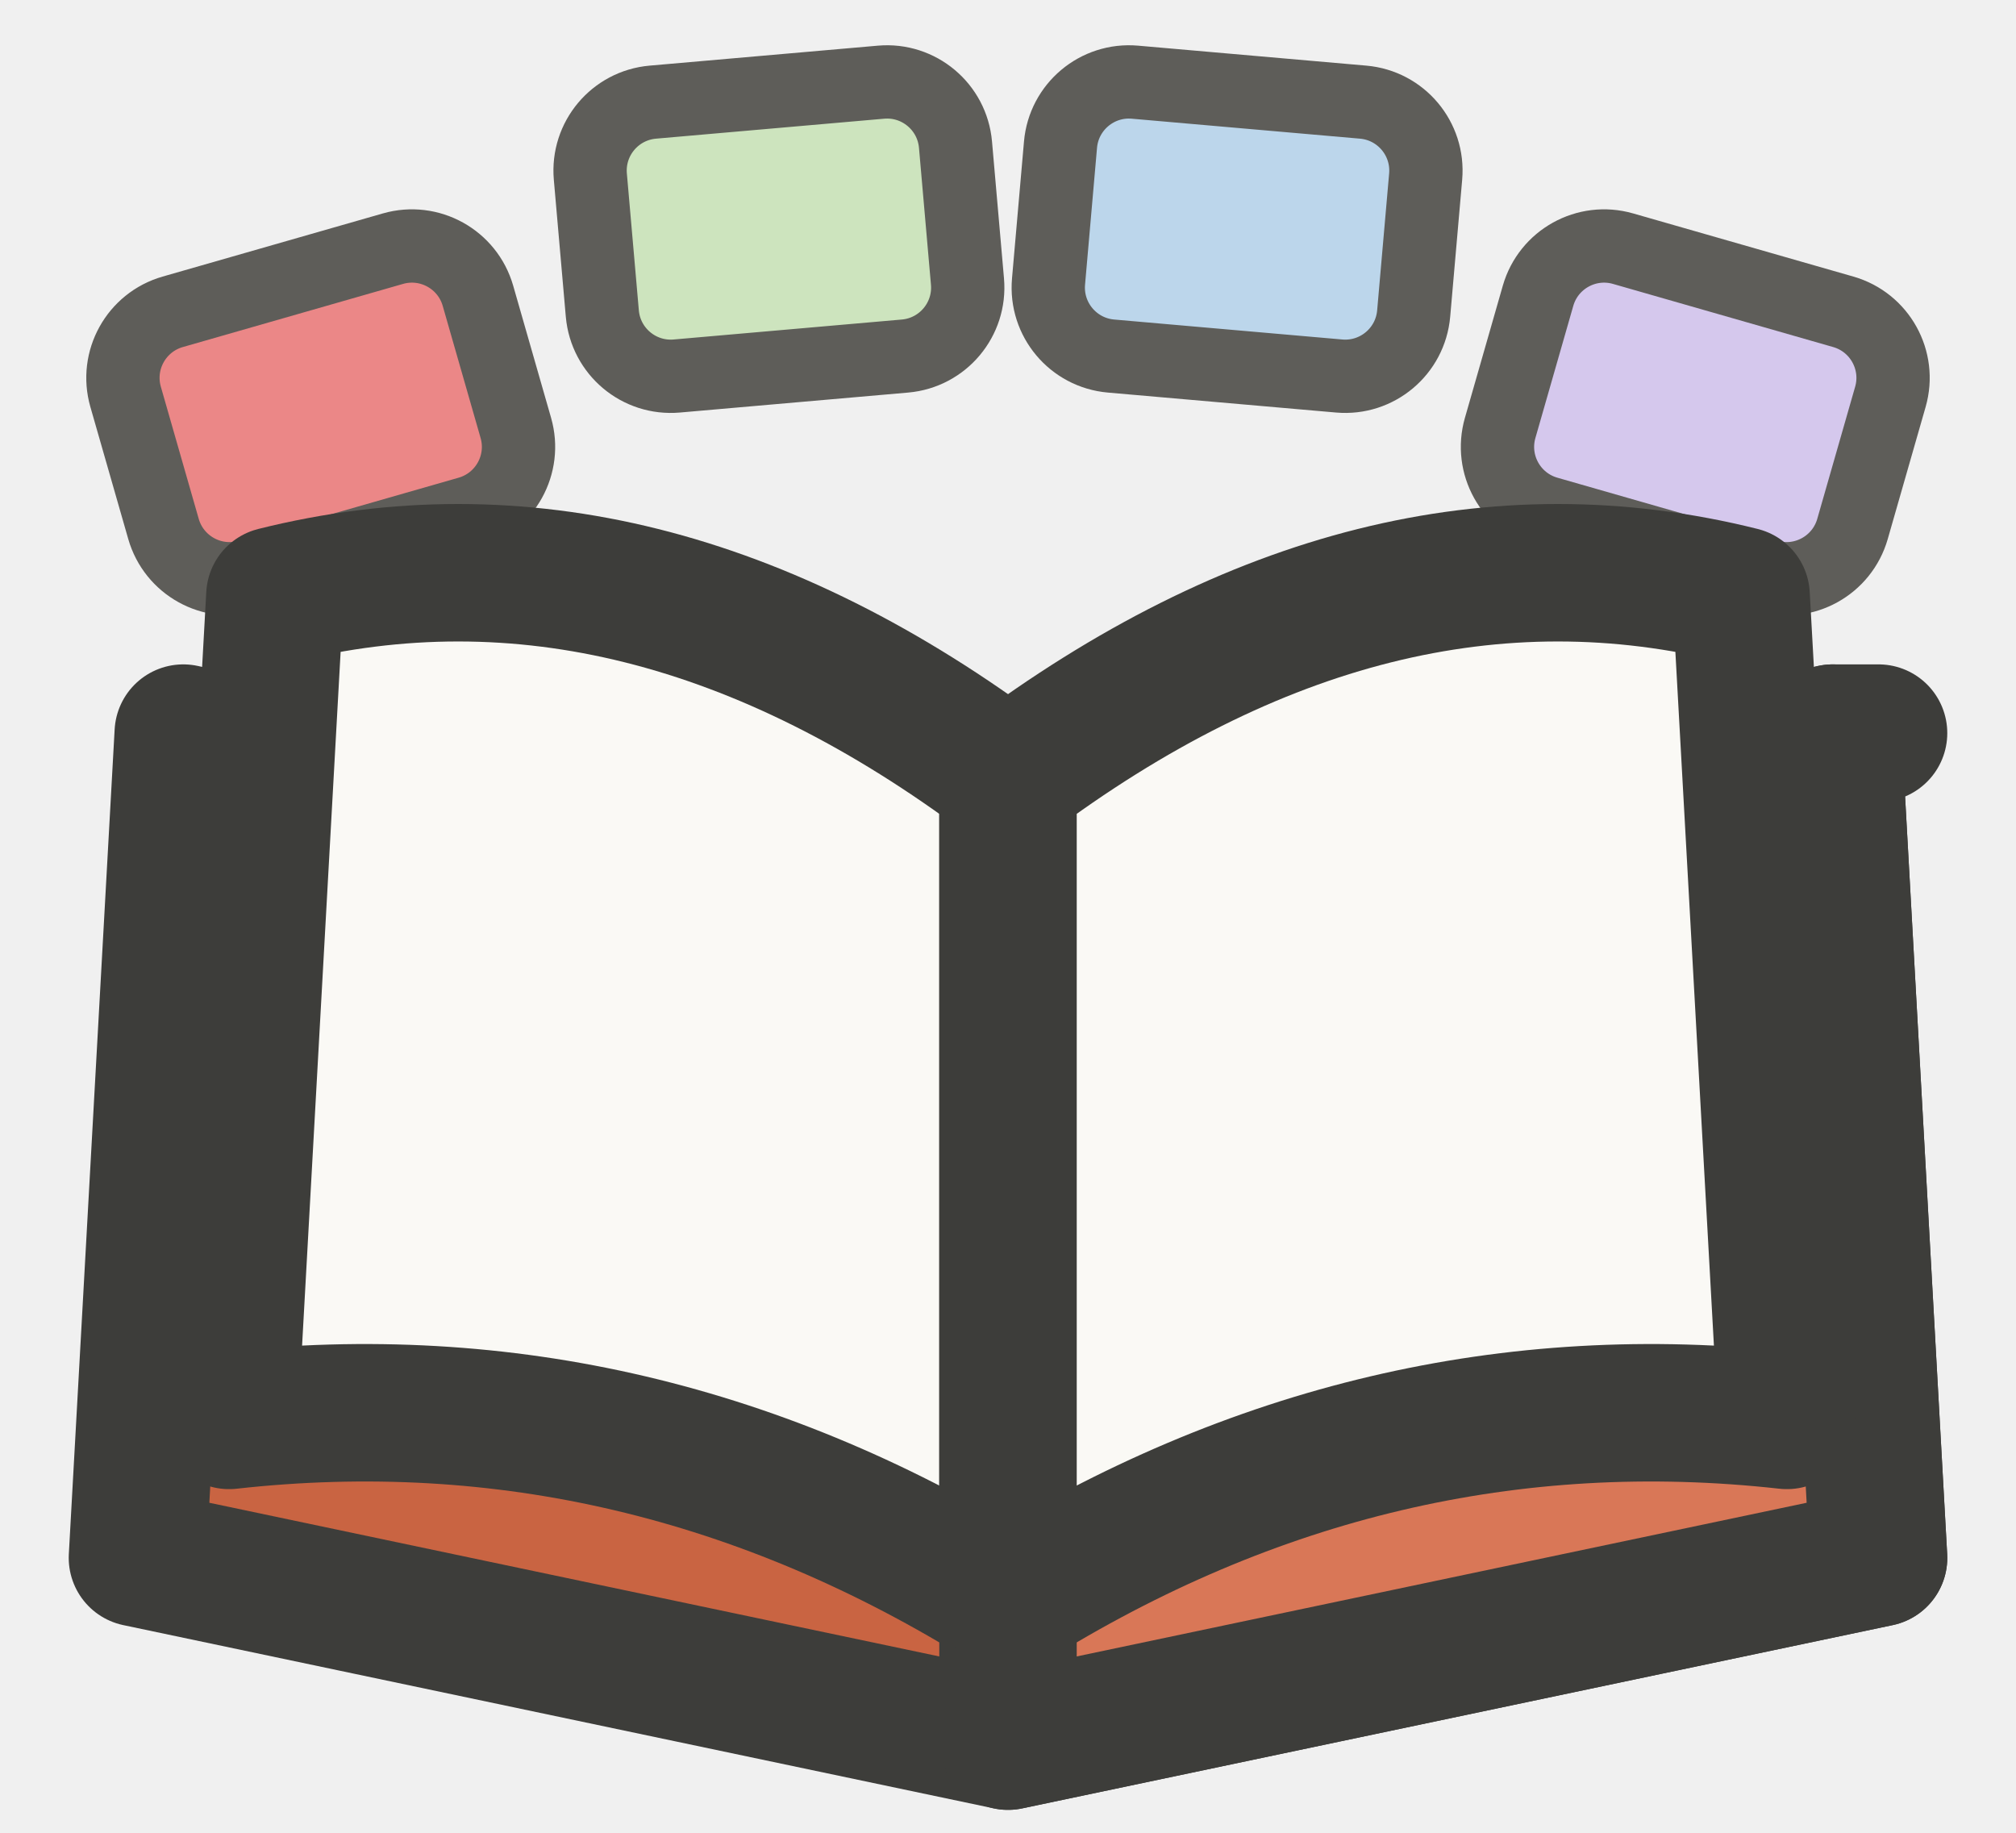
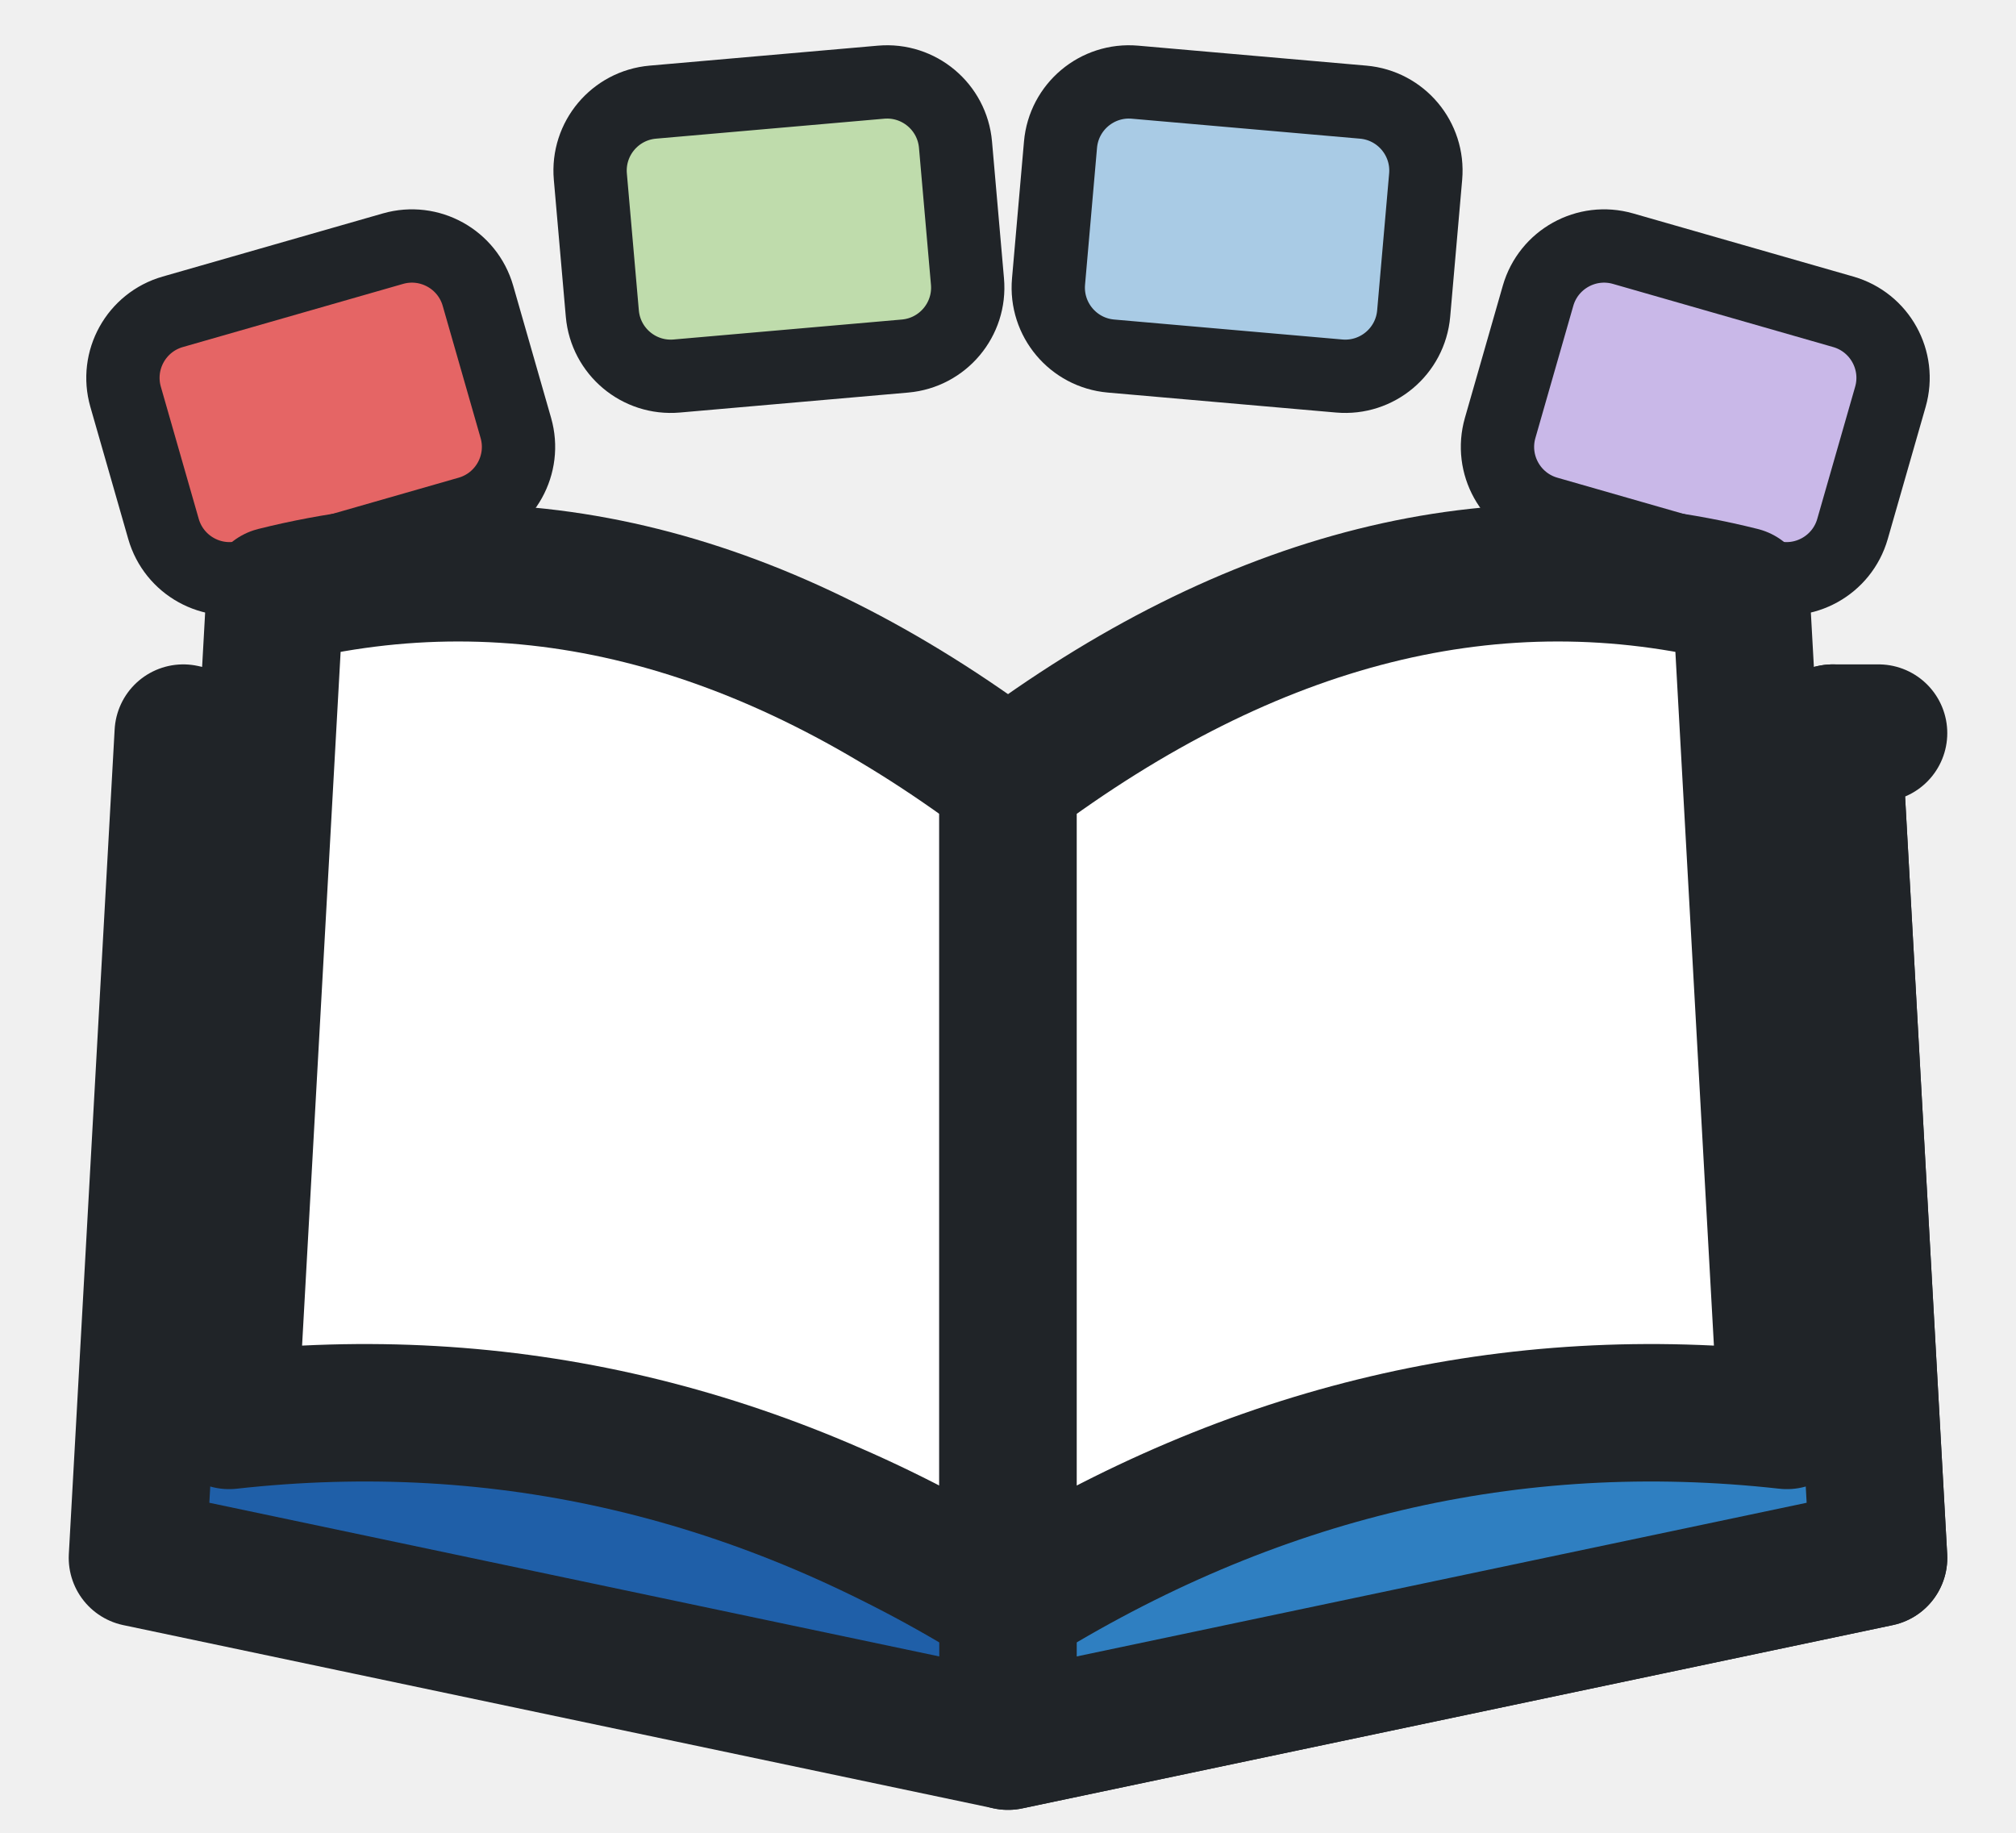
<svg xmlns="http://www.w3.org/2000/svg" viewBox="0 0 44 40">
  <g transform="translate(22,9)">
-     <rect x="-19" y="-3" width="8" height="6" rx="1.5" transform="rotate(-16 -15 0)" fill="#eb8787" stroke="#5e5d59" stroke-width="1.6" />
-     <rect x="-9" y="-7" width="8" height="6" rx="1.5" transform="rotate(-5 -5 -4)" fill="#cde4be" stroke="#5e5d59" stroke-width="1.6" />
-     <rect x="1" y="-7" width="8" height="6" rx="1.5" transform="rotate(5 5 -4)" fill="#bcd6eb" stroke="#5e5d59" stroke-width="1.6" />
-     <rect x="11" y="-3" width="8" height="6" rx="1.5" transform="rotate(16 15 0)" fill="#d5c8ed" stroke="#5e5d59" stroke-width="1.6" />
+     <rect x="-19" y="-3" width="8" height="6" rx="1.5" transform="rotate(-16 -15 0)" fill="#e56565" stroke="#202428" stroke-width="1.6" />
+     <rect x="-9" y="-7" width="8" height="6" rx="1.5" transform="rotate(-5 -5 -4)" fill="#bfdcac" stroke="#202428" stroke-width="1.6" />
+     <rect x="1" y="-7" width="8" height="6" rx="1.5" transform="rotate(5 5 -4)" fill="#a9cbe5" stroke="#202428" stroke-width="1.6" />
+     <rect x="11" y="-3" width="8" height="6" rx="1.5" transform="rotate(16 15 0)" fill="#c9b8e8" stroke="#202428" stroke-width="1.6" />
  </g>
-   <path d="M4 16 L3 34 L22 38 L41 34 L40 16 L22 20 Z" fill="#c96442" stroke="#3d3d3a" stroke-width="3" stroke-linejoin="round" />
-   <path d="M22 20 L41 16 L40 16 L41 34 L22 38 Z" fill="#d97757" stroke="#3d3d3a" stroke-width="3" stroke-linejoin="round" />
-   <path d="M6 13 Q14 11 22 17 L22 35 Q14 30 5 31 Z" fill="#faf9f5" stroke="#3d3d3a" stroke-width="3" stroke-linejoin="round" />
-   <path d="M38 13 Q30 11 22 17 L22 35 Q30 30 39 31 Z" fill="#faf9f5" stroke="#3d3d3a" stroke-width="3" stroke-linejoin="round" />
+   <path d="M4 16 L3 34 L22 38 L41 34 L40 16 L22 20 Z" fill="#1f5fa8" stroke="#202428" stroke-width="3" stroke-linejoin="round" />
+   <path d="M22 20 L41 16 L40 16 L41 34 L22 38 Z" fill="#2f7fc1" stroke="#202428" stroke-width="3" stroke-linejoin="round" />
+   <path d="M6 13 Q14 11 22 17 L22 35 Q14 30 5 31 Z" fill="#ffffff" stroke="#202428" stroke-width="3" stroke-linejoin="round" />
+   <path d="M38 13 Q30 11 22 17 L22 35 Q30 30 39 31 Z" fill="#ffffff" stroke="#202428" stroke-width="3" stroke-linejoin="round" />
</svg>
